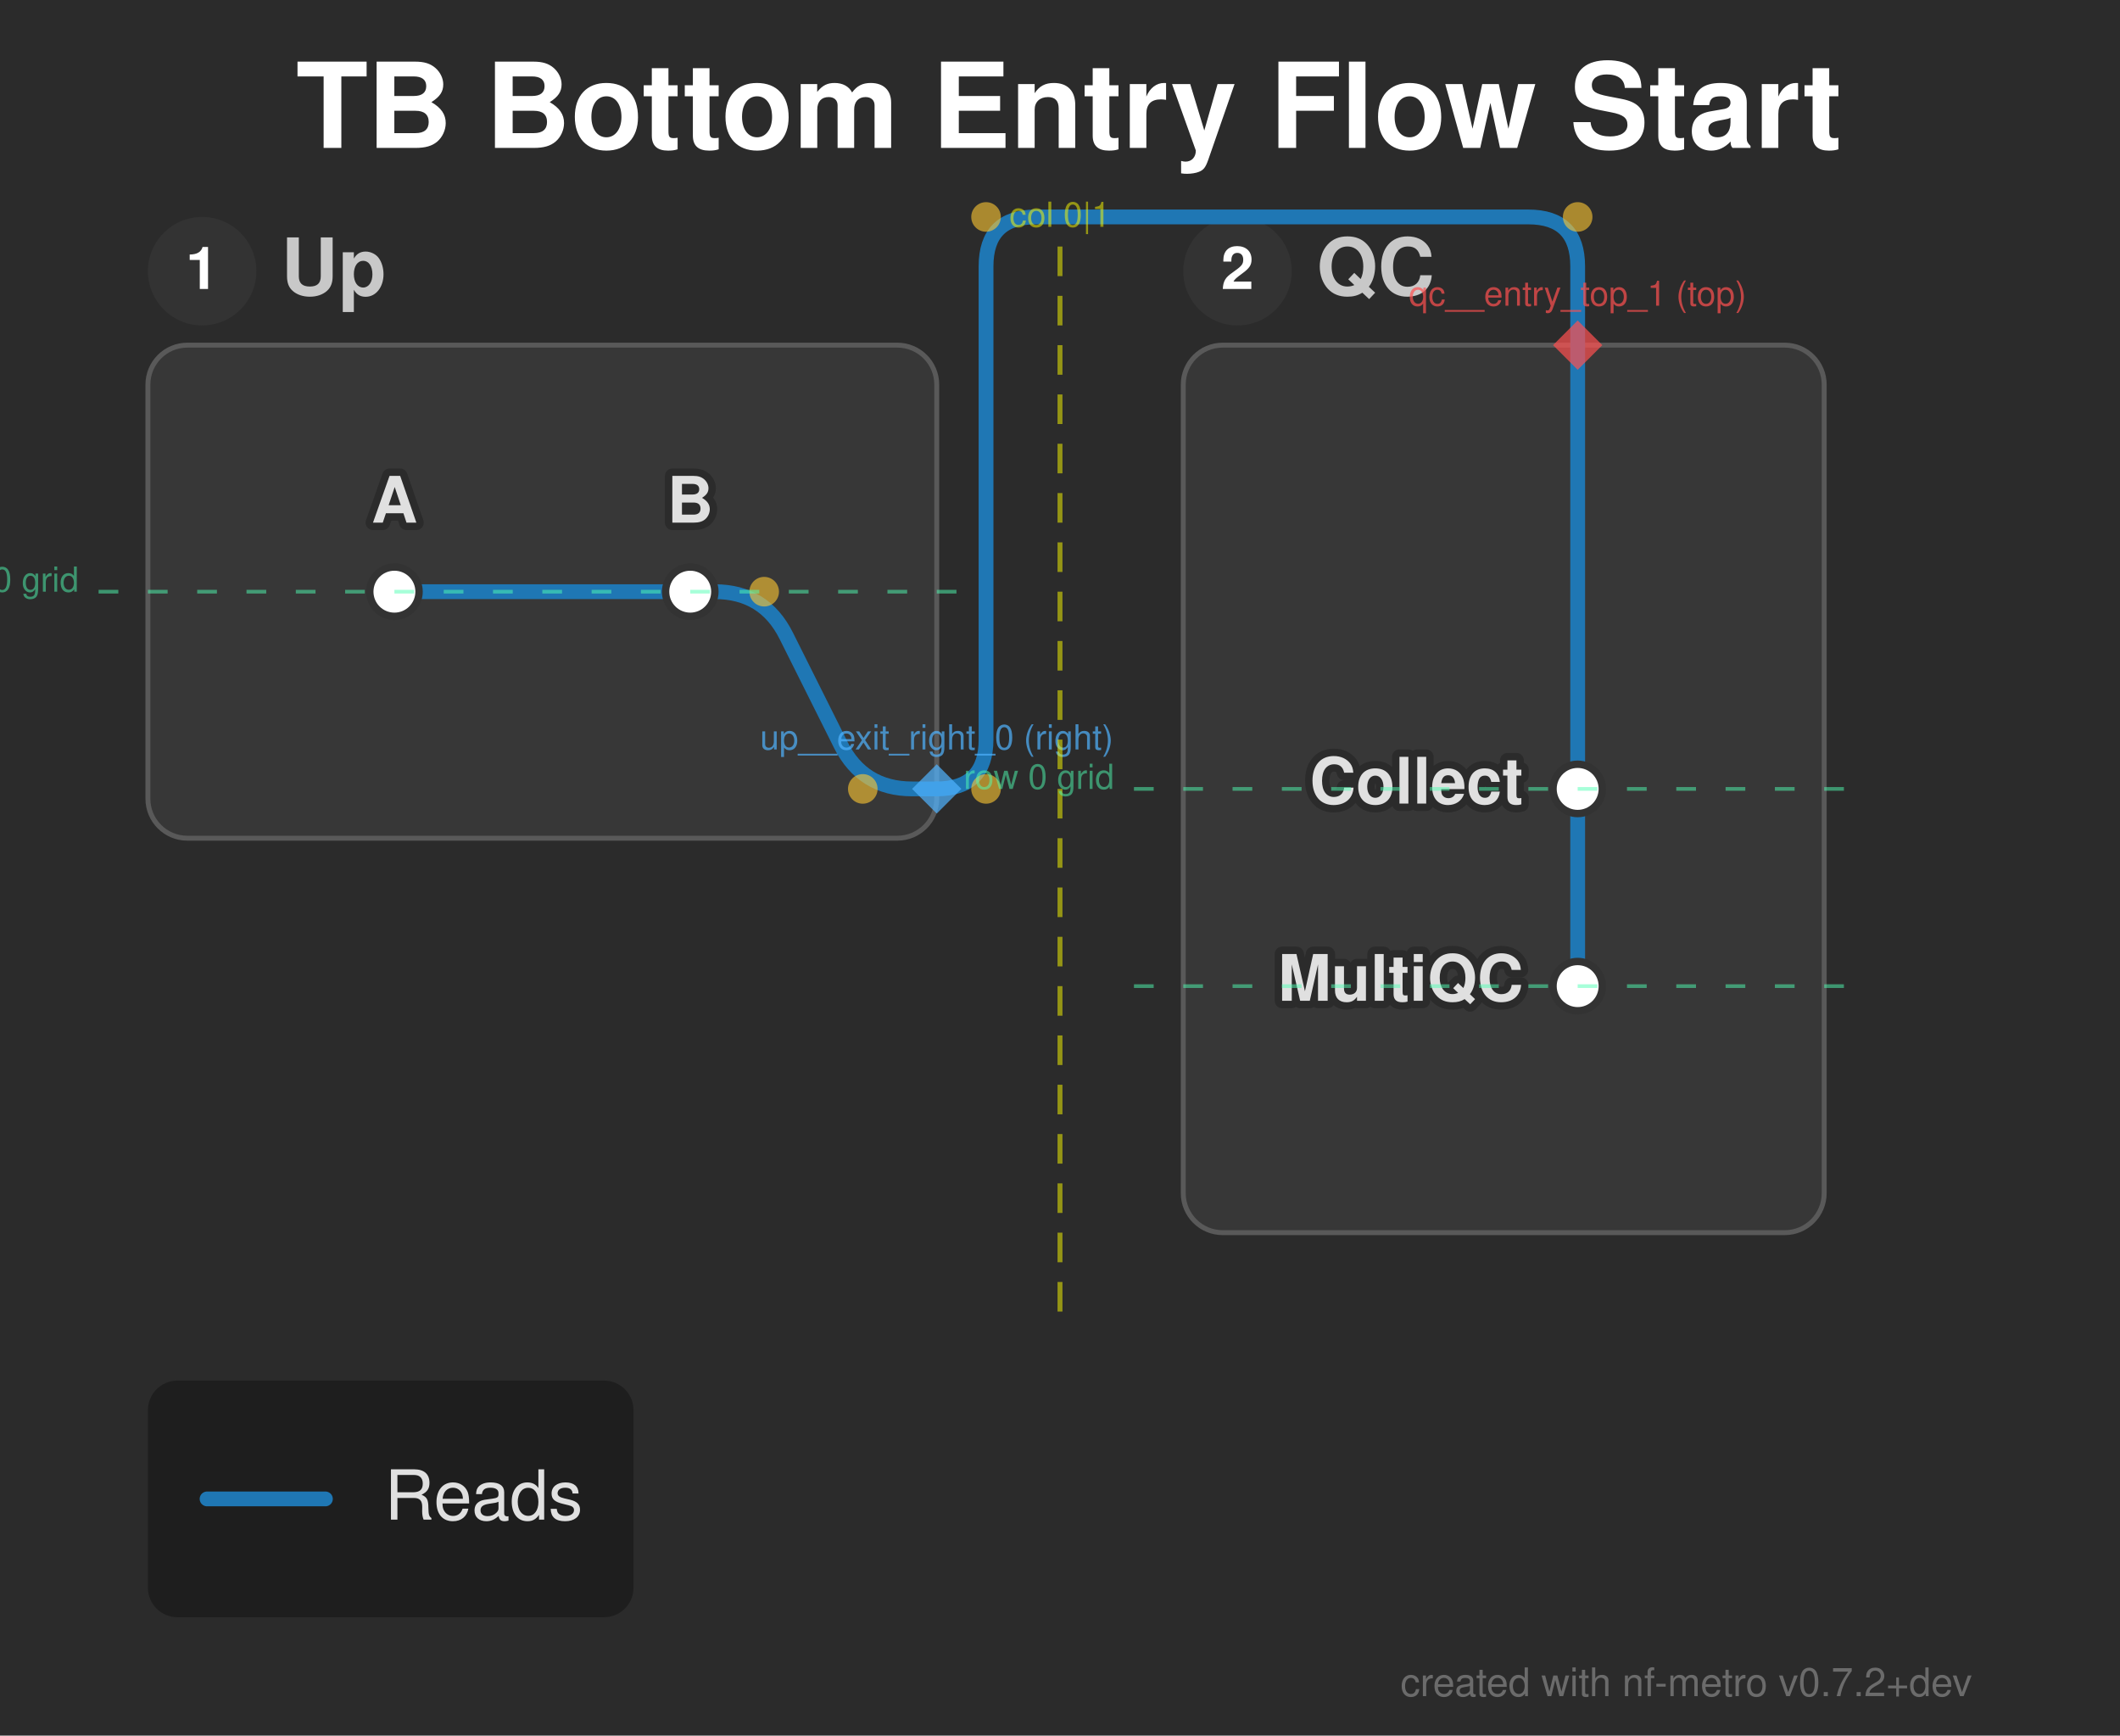
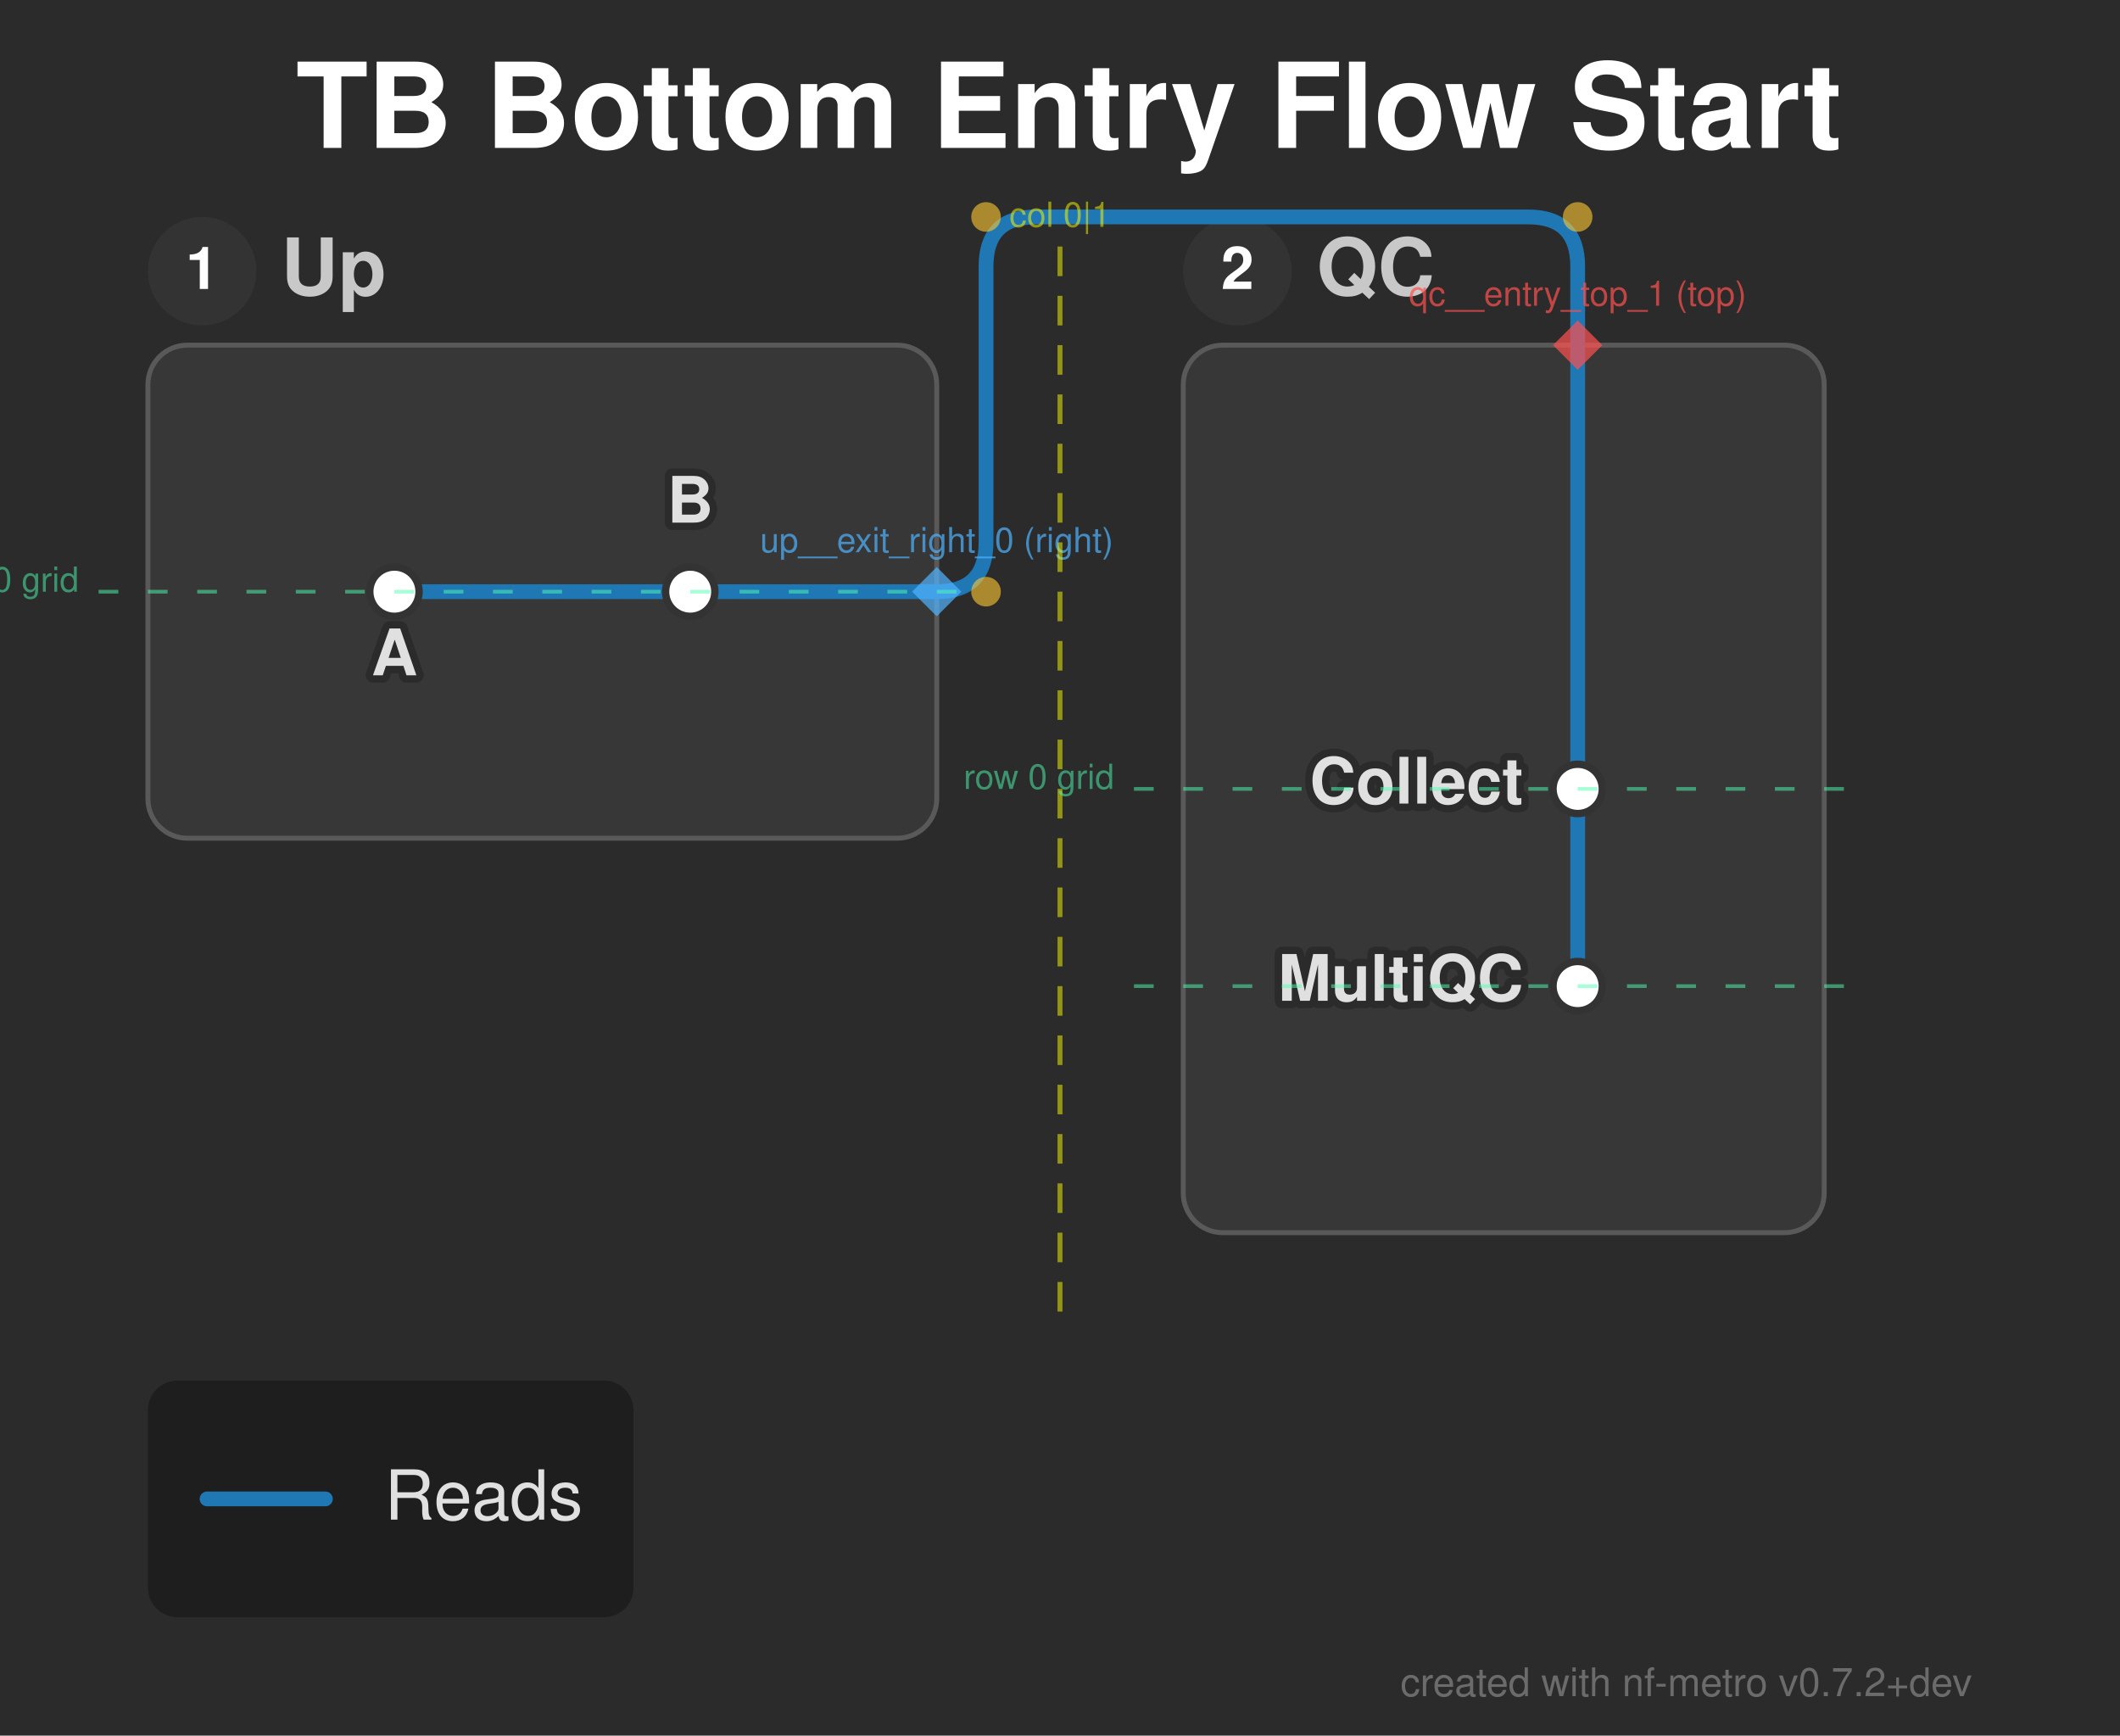
<svg xmlns="http://www.w3.org/2000/svg" width="430" height="352" viewBox="0 0 430 352">
  <defs>
</defs>
  <style>.nf-metro-bg { fill: var(--nfm-bg, #2b2b2b); }
.nf-metro-title { fill: var(--nfm-title-color, #ffffff); }
.nf-metro-station-label { fill: var(--nfm-label-color, #e0e0e0); }
.nf-metro-section-box { fill: var(--nfm-section-fill, #373737); stroke: var(--nfm-section-stroke, #595959); }
.nf-metro-section-label { fill: var(--nfm-section-label-color, #c8c8c8); }
.nf-metro-group-label { fill: var(--nfm-section-label-color, #c8c8c8); }
.nf-metro-group-underline { stroke: var(--nfm-section-label-color, #c8c8c8); }
.nf-metro-legend-bg { fill: var(--nfm-legend-bg, rgba(0, 0, 0, 0.3)); }
.nf-metro-legend-text { fill: var(--nfm-legend-text-color, #e0e0e0); }</style>
  <rect x="0" y="0" width="430" height="352" fill="#2b2b2b" class="nf-metro-bg" />
  <text x="60.0" y="30.0" font-size="24.0" fill="#ffffff" font-family="'Helvetica Neue', Helvetica, Arial, sans-serif" font-weight="bold" class="nf-metro-title">TB Bottom Entry Flow Start</text>
  <rect x="30.0" y="70.0" width="160.0" height="100.0" rx="8" ry="8" fill="#373737" stroke="#595959" stroke-width="1.0" class="nf-metro-section-box" data-section-id="up" data-section-lines="reads" />
  <circle cx="41.0" cy="55.0" r="11" fill="#333333" class="nf-metro-section-num-circle" data-section-id="up" />
  <text x="41.0" y="55.0" font-size="12" fill="#ffffff" font-family="'Helvetica Neue', Helvetica, Arial, sans-serif" font-weight="bold" text-anchor="middle" dy="0.3em" data-section-id="up">1</text>
  <text x="57.0" y="55.0" font-size="16.0" fill="#c8c8c8" font-family="'Helvetica Neue', Helvetica, Arial, sans-serif" font-weight="bold" dy="0.3em" class="nf-metro-section-label" data-section-id="up">Up</text>
  <rect x="240.0" y="70.0" width="130.0" height="180.0" rx="8" ry="8" fill="#373737" stroke="#595959" stroke-width="1.0" class="nf-metro-section-box" data-section-id="qc" data-section-lines="reads" />
  <circle cx="251.0" cy="55.0" r="11" fill="#333333" class="nf-metro-section-num-circle" data-section-id="qc" />
  <text x="251.0" y="55.0" font-size="12" fill="#ffffff" font-family="'Helvetica Neue', Helvetica, Arial, sans-serif" font-weight="bold" text-anchor="middle" dy="0.3em" data-section-id="qc">2</text>
  <text x="267.0" y="55.0" font-size="16.0" fill="#c8c8c8" font-family="'Helvetica Neue', Helvetica, Arial, sans-serif" font-weight="bold" dy="0.3em" class="nf-metro-section-label" data-section-id="qc">QC</text>
  <path d="M80.0,120.0 L140.0,120.0" stroke="#1f77b4" stroke-width="3.0" stroke-linecap="round" class="metro-line-reads" data-line-id="reads" />
  <path d="M320.0,160.0 L320.0,200.0" stroke="#1f77b4" stroke-width="3.0" stroke-linecap="round" class="metro-line-reads" data-line-id="reads" />
-   <path d="M140.0,120.0 L145.0,120.0 Q155.0,120.0,159.472,128.944 L170.528,151.056 Q175.0,160.0,185.0,160.0 L190.0,160.0" stroke="#1f77b4" stroke-width="3.0" fill="none" stroke-linecap="round" stroke-linejoin="round" class="metro-line-reads" data-line-id="reads" />
+   <path d="M140.0,120.0 L190.0,120.0" stroke="#1f77b4" stroke-width="3.0" stroke-linecap="round" class="metro-line-reads" data-line-id="reads" />
  <path d="M320.0,70.0 L320.0,160.0" stroke="#1f77b4" stroke-width="3.0" stroke-linecap="round" class="metro-line-reads" data-line-id="reads" />
-   <path d="M190.0,160.0 L190.0,160.0 Q200.0,160.0,200.0,150.0 L200.0,54.0 Q200.0,44.0,210.0,44.0 L310.0,44.0 Q320.0,44.0,320.0,54.0 L320.0,70.0" stroke="#1f77b4" stroke-width="3.0" fill="none" stroke-linecap="round" stroke-linejoin="round" class="metro-line-reads" data-line-id="reads" />
+   <path d="M190.0,120.0 L190.0,120.0 Q200.0,120.0,200.0,110.0 L200.0,54.0 Q200.0,44.0,210.0,44.0 L310.0,44.0 Q320.0,44.0,320.0,54.0 L320.0,70.0" stroke="#1f77b4" stroke-width="3.0" fill="none" stroke-linecap="round" stroke-linejoin="round" class="metro-line-reads" data-line-id="reads" />
  <rect x="75.0" y="115.0" width="10.0" height="10.0" rx="5.0" ry="5.0" fill="#ffffff" stroke="#333333" stroke-width="1.5" class="nf-metro-station" data-station-id="a" data-station-lines="reads" data-station-label="A" data-section-id="up" data-section-name="Up" />
  <rect x="135.0" y="115.0" width="10.0" height="10.0" rx="5.0" ry="5.0" fill="#ffffff" stroke="#333333" stroke-width="1.5" class="nf-metro-station" data-station-id="b" data-station-lines="reads" data-station-label="B" data-section-id="up" data-section-name="Up" />
  <rect x="315.0" y="155.0" width="10.0" height="10.0" rx="5.0" ry="5.0" fill="#ffffff" stroke="#333333" stroke-width="1.5" class="nf-metro-station" data-station-id="collect" data-station-lines="reads" data-station-label="Collect" data-section-id="qc" data-section-name="QC" />
  <rect x="315.0" y="195.0" width="10.0" height="10.0" rx="5.0" ry="5.0" fill="#ffffff" stroke="#333333" stroke-width="1.5" class="nf-metro-station" data-station-id="multiqc" data-station-lines="reads" data-station-label="MultiQC" data-section-id="qc" data-section-name="QC" />
-   <text x="80.0" y="106.0" font-size="13.0" fill="#2b2b2b" stroke="#2b2b2b" stroke-width="3.0" stroke-linejoin="round" font-family="'Helvetica Neue', Helvetica, Arial, sans-serif" font-weight="bold" aria-hidden="true" text-anchor="middle" dominant-baseline="auto">A</text>
-   <text x="80.0" y="106.0" font-size="13.0" fill="#e0e0e0" font-family="'Helvetica Neue', Helvetica, Arial, sans-serif" font-weight="bold" text-anchor="middle" dominant-baseline="auto" data-station-id="a" class="nf-metro-station-label">A</text>
+   <text x="80.0" y="131.0" font-size="13.0" fill="#2b2b2b" stroke="#2b2b2b" stroke-width="3.0" stroke-linejoin="round" font-family="'Helvetica Neue', Helvetica, Arial, sans-serif" font-weight="bold" aria-hidden="true" text-anchor="middle" dominant-baseline="hanging">A</text>
+   <text x="80.0" y="131.0" font-size="13.0" fill="#e0e0e0" font-family="'Helvetica Neue', Helvetica, Arial, sans-serif" font-weight="bold" text-anchor="middle" dominant-baseline="hanging" data-station-id="a" class="nf-metro-station-label">A</text>
  <text x="309.0" y="160.0" font-size="13.0" fill="#2b2b2b" stroke="#2b2b2b" stroke-width="3.0" stroke-linejoin="round" font-family="'Helvetica Neue', Helvetica, Arial, sans-serif" font-weight="bold" aria-hidden="true" text-anchor="end" dominant-baseline="central">Collect</text>
  <text x="309.0" y="160.0" font-size="13.0" fill="#e0e0e0" font-family="'Helvetica Neue', Helvetica, Arial, sans-serif" font-weight="bold" text-anchor="end" dominant-baseline="central" data-station-id="collect" class="nf-metro-station-label">Collect</text>
  <text x="140.0" y="106.0" font-size="13.0" fill="#2b2b2b" stroke="#2b2b2b" stroke-width="3.0" stroke-linejoin="round" font-family="'Helvetica Neue', Helvetica, Arial, sans-serif" font-weight="bold" aria-hidden="true" text-anchor="middle" dominant-baseline="auto">B</text>
  <text x="140.0" y="106.0" font-size="13.0" fill="#e0e0e0" font-family="'Helvetica Neue', Helvetica, Arial, sans-serif" font-weight="bold" text-anchor="middle" dominant-baseline="auto" data-station-id="b" class="nf-metro-station-label">B</text>
  <text x="309.0" y="200.0" font-size="13.0" fill="#2b2b2b" stroke="#2b2b2b" stroke-width="3.0" stroke-linejoin="round" font-family="'Helvetica Neue', Helvetica, Arial, sans-serif" font-weight="bold" aria-hidden="true" text-anchor="end" dominant-baseline="central">MultiQC</text>
  <text x="309.0" y="200.0" font-size="13.0" fill="#e0e0e0" font-family="'Helvetica Neue', Helvetica, Arial, sans-serif" font-weight="bold" text-anchor="end" dominant-baseline="central" data-station-id="multiqc" class="nf-metro-station-label">MultiQC</text>
-   <circle cx="155.0" cy="120.0" r="3.0" fill="rgba(255, 200, 50, 0.6)" />
-   <circle cx="175.0" cy="160.0" r="3.0" fill="rgba(255, 200, 50, 0.6)" />
-   <circle cx="200.0" cy="160.0" r="3.0" fill="rgba(255, 200, 50, 0.6)" />
+   <circle cx="200.0" cy="120.0" r="3.0" fill="rgba(255, 200, 50, 0.6)" />
  <circle cx="200.0" cy="44.0" r="3.0" fill="rgba(255, 200, 50, 0.6)" />
  <circle cx="320.0" cy="44.0" r="3.0" fill="rgba(255, 200, 50, 0.6)" />
-   <path d="M190.0,155.0 L195.0,160.0 L190.0,165.0 L185.0,160.0 Z" fill="rgba(80, 180, 255, 0.7)" stroke="none" />
-   <text x="190.0" y="152.0" font-size="7" fill="rgba(80, 180, 255, 0.7)" font-family="'Helvetica Neue', Helvetica, Arial, sans-serif" text-anchor="middle" dominant-baseline="auto">up__exit_right_0 (right)</text>
+   <path d="M190.0,115.0 L195.0,120.0 L190.0,125.0 L185.0,120.0 Z" fill="rgba(80, 180, 255, 0.7)" stroke="none" />
+   <text x="190.0" y="112.0" font-size="7" fill="rgba(80, 180, 255, 0.7)" font-family="'Helvetica Neue', Helvetica, Arial, sans-serif" text-anchor="middle" dominant-baseline="auto">up__exit_right_0 (right)</text>
  <path d="M320.0,65.0 L325.0,70.0 L320.0,75.0 L315.0,70.0 Z" fill="rgba(255, 80, 80, 0.7)" stroke="none" />
  <text x="320.0" y="62.0" font-size="7" fill="rgba(255, 80, 80, 0.7)" font-family="'Helvetica Neue', Helvetica, Arial, sans-serif" text-anchor="middle" dominant-baseline="auto">qc__entry_top_1 (top)</text>
  <path d="M215.0,50.0 L215.0,270.0" stroke="rgba(255, 255, 0, 0.5)" stroke-width="1" stroke-dasharray="6,4" />
  <text x="215.0" y="46.0" font-size="7" fill="rgba(255, 255, 0, 0.5)" font-family="'Helvetica Neue', Helvetica, Arial, sans-serif" text-anchor="middle">col 0|1</text>
  <path d="M20.0,120.0 L200.0,120.0" stroke="rgba(80, 255, 180, 0.5)" stroke-width="0.75" stroke-dasharray="4,6" />
  <text x="16.0" y="120.0" font-size="7" fill="rgba(80, 255, 180, 0.5)" font-family="'Helvetica Neue', Helvetica, Arial, sans-serif" text-anchor="end">row 0 grid</text>
  <path d="M230.0,160.0 L380.0,160.0" stroke="rgba(80, 255, 180, 0.5)" stroke-width="0.75" stroke-dasharray="4,6" />
  <text x="226.0" y="160.0" font-size="7" fill="rgba(80, 255, 180, 0.5)" font-family="'Helvetica Neue', Helvetica, Arial, sans-serif" text-anchor="end">row 0 grid</text>
  <path d="M230.0,200.0 L380.0,200.0" stroke="rgba(80, 255, 180, 0.5)" stroke-width="0.75" stroke-dasharray="4,6" />
  <rect x="30.0" y="280.0" width="98.5" height="48.0" rx="6" ry="6" fill="rgba(0, 0, 0, 0.3)" class="nf-metro-legend-bg" />
  <path d="M42.0,304.0 L66.0,304.0" stroke="#1f77b4" stroke-width="3.0" stroke-linecap="round" />
  <text x="78.0" y="304.0" font-size="14.0" fill="#e0e0e0" font-family="'Helvetica Neue', Helvetica, Arial, sans-serif" dy="0.3em" class="nf-metro-legend-text">Reads</text>
  <text x="400.0" y="344.0" font-size="8" fill="rgba(150, 150, 150, 0.6)" font-family="'Helvetica Neue', Helvetica, Arial, sans-serif" text-anchor="end">created with nf-metro v0.7.2+dev</text>
</svg>
